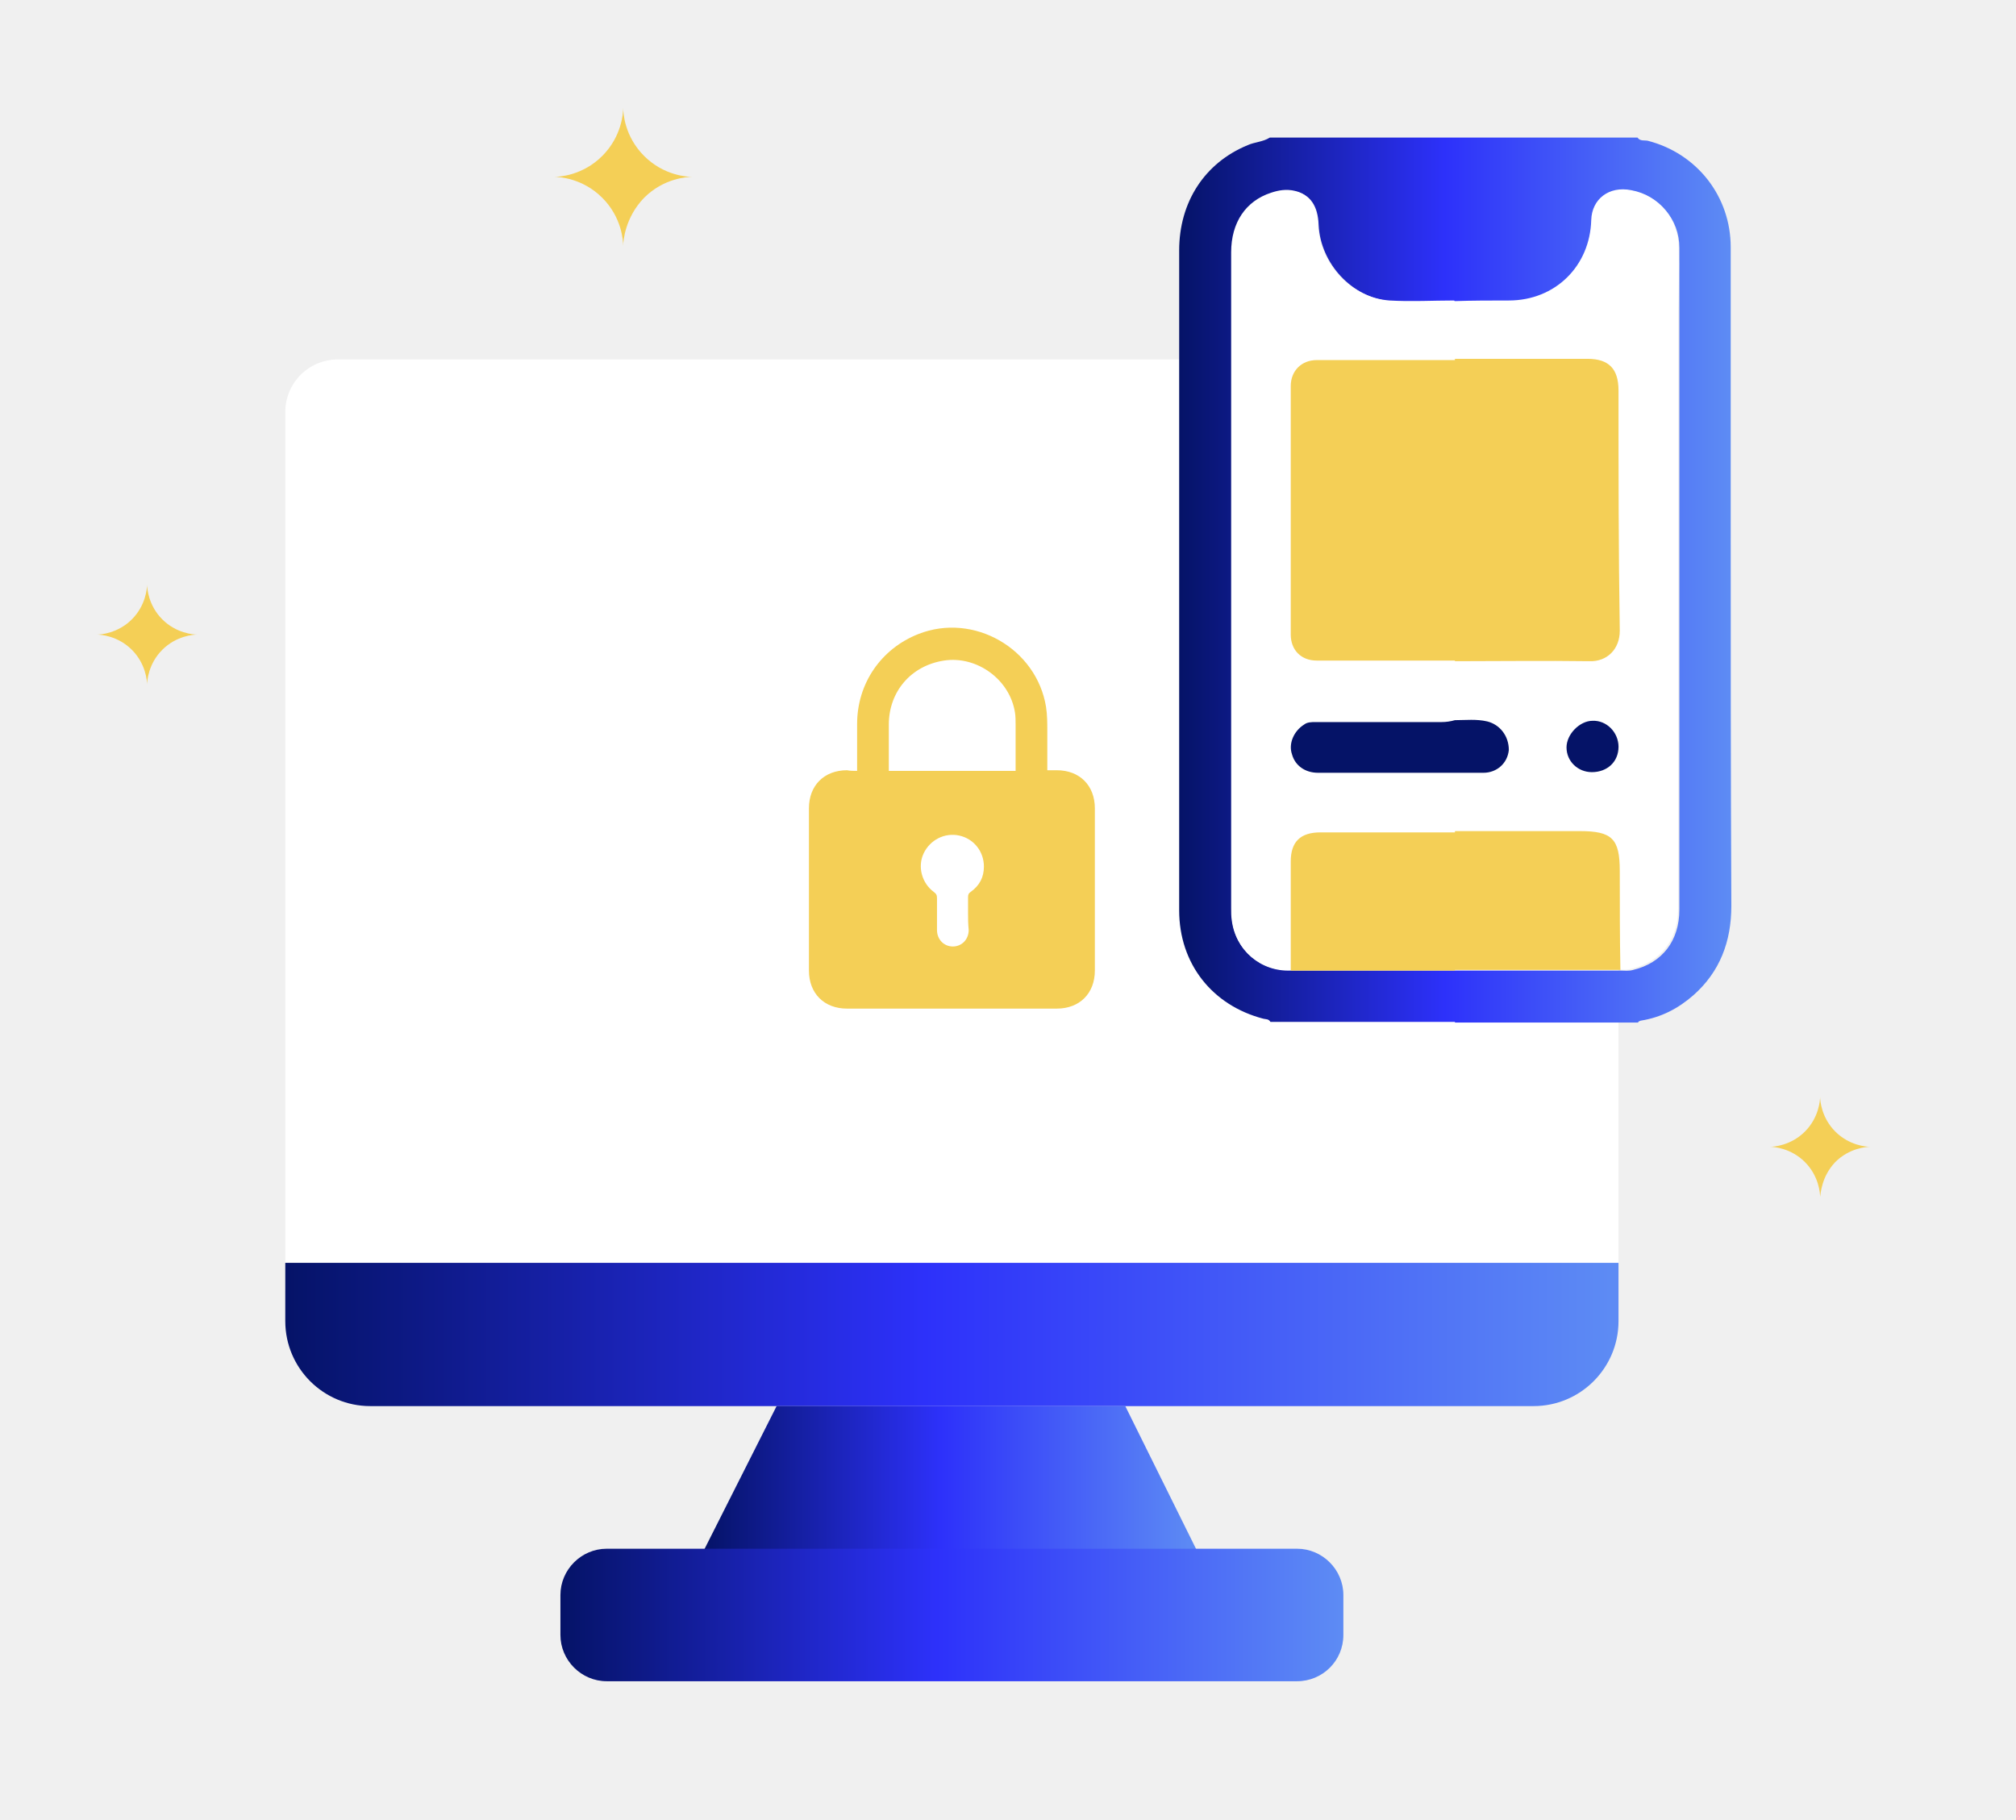
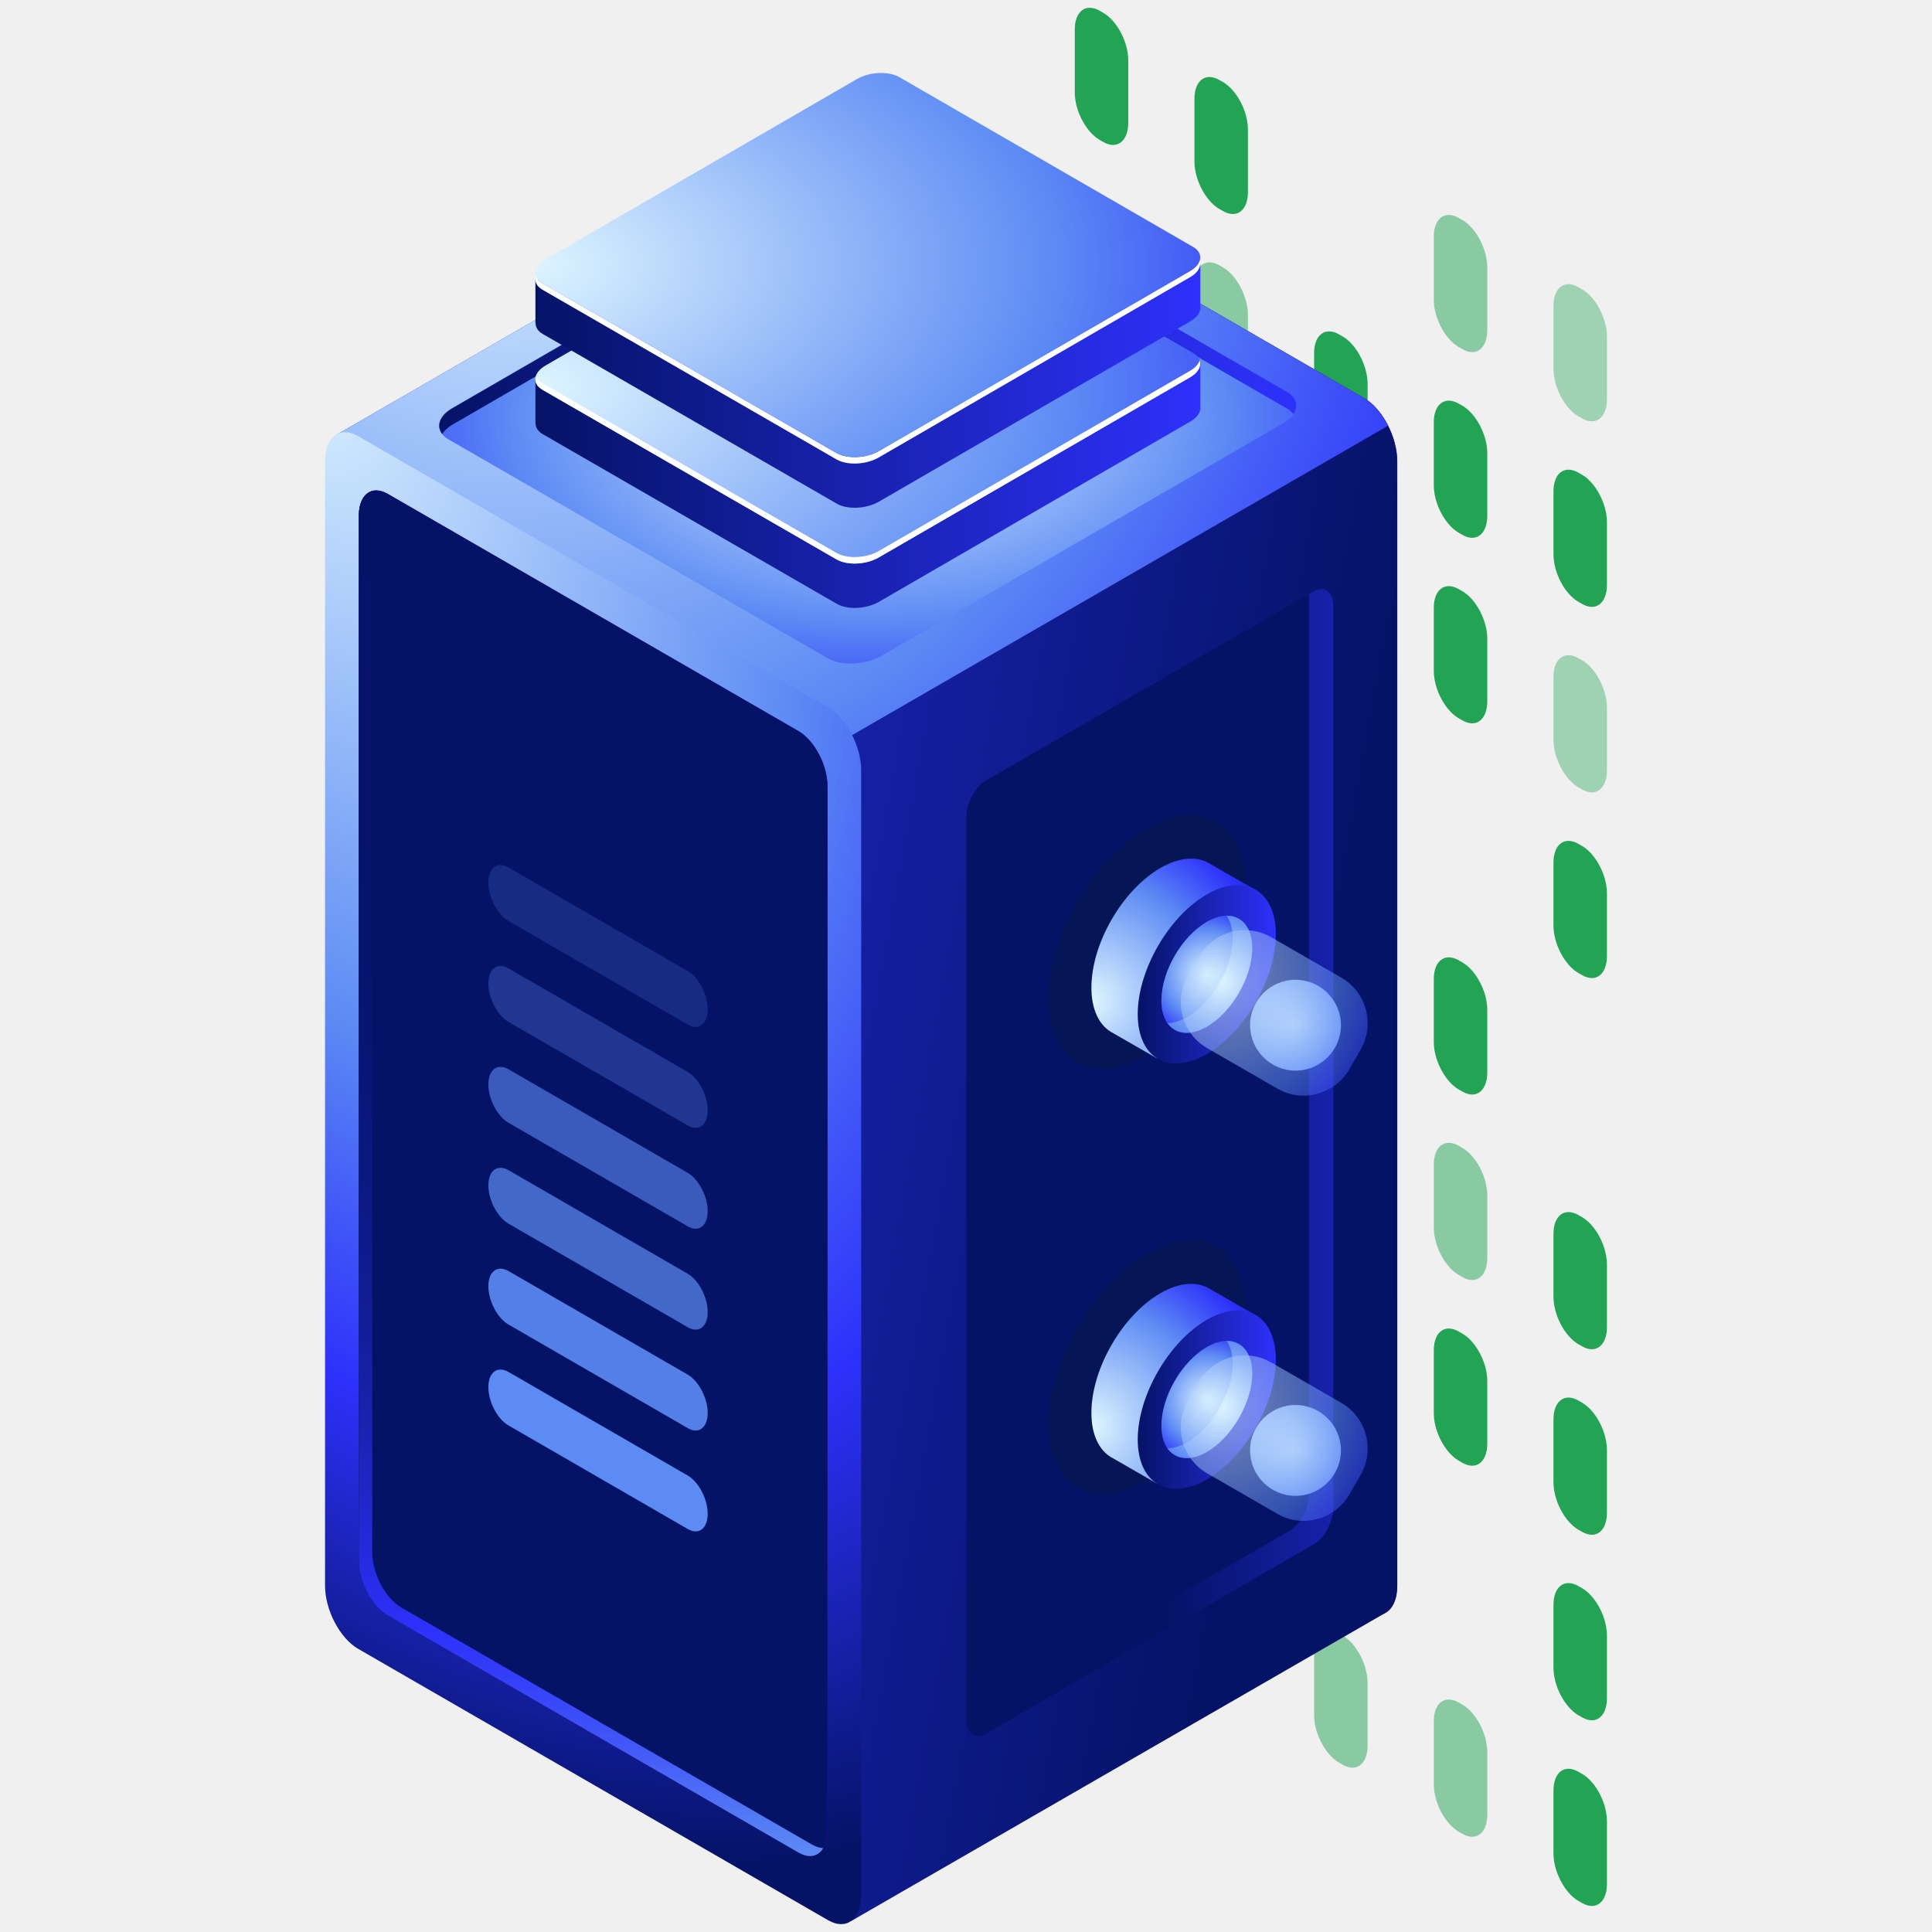
- <svg xmlns="http://www.w3.org/2000/svg" version="1.1" id="Layer_1" x="0px" y="0px" viewBox="0 0 318 287" style="enable-background:new 0 0 318 287;" xml:space="preserve">
+ <svg xmlns="http://www.w3.org/2000/svg" version="1.1" id="Layer_1" x="0px" y="0px" viewBox="0 0 1080 1080" style="enable-background:new 0 0 1080 1080;" xml:space="preserve">
  <style type="text/css">
- 	.st0{display:none;fill:#051367;}
- 	.st1{fill:#F4CF56;}
- 	.st2{fill:#FFFFFF;}
+ 	.st0{opacity:0.4;fill:#23A455;enable-background:new    ;}
+ 	.st1{fill:#23A455;}
+ 	.st2{opacity:0.5;fill:#23A455;enable-background:new    ;}
	.st3{fill:url(#SVGID_1_);}
	.st4{fill:url(#SVGID_2_);}
	.st5{fill:url(#SVGID_3_);}
	.st6{fill:url(#SVGID_4_);}
- 	.st7{fill:#051367;}
+ 	.st7{fill:url(#SVGID_5_);}
+ 	.st8{fill:#051367;}
+ 	.st9{fill:url(#SVGID_6_);}
+ 	.st10{fill:url(#SVGID_7_);}
+ 	.st11{fill:url(#SVGID_8_);}
+ 	.st12{fill:url(#SVGID_9_);}
+ 	.st13{fill:url(#SVGID_10_);}
+ 	.st14{fill:#FFFFFF;}
+ 	.st15{fill:url(#SVGID_11_);}
+ 	.st16{fill:url(#SVGID_12_);}
+ 	.st17{fill:#5D8BF4;}
+ 	.st18{opacity:0.9;fill:#5D8BF4;enable-background:new    ;}
+ 	.st19{opacity:0.7;fill:#5D8BF4;enable-background:new    ;}
+ 	.st20{opacity:0.6;fill:#5D8BF4;enable-background:new    ;}
+ 	.st21{opacity:0.3;fill:#5D8BF4;enable-background:new    ;}
+ 	.st22{opacity:0.2;fill:#5D8BF4;enable-background:new    ;}
+ 	.st23{fill:url(#SVGID_13_);}
+ 	.st24{fill:#051556;}
+ 	.st25{fill:url(#SVGID_14_);}
+ 	.st26{fill:url(#SVGID_15_);}
+ 	.st27{fill:url(#SVGID_16_);}
+ 	.st28{fill:url(#SVGID_17_);}
+ 	.st29{fill:url(#SVGID_18_);}
+ 	.st30{opacity:0.52;fill:url(#SVGID_19_);enable-background:new    ;}
+ 	.st31{fill:url(#SVGID_20_);}
+ 	.st32{fill:url(#SVGID_21_);}
+ 	.st33{fill:url(#SVGID_22_);}
+ 	.st34{fill:url(#SVGID_23_);}
+ 	.st35{fill:url(#SVGID_24_);}
+ 	.st36{opacity:0.52;fill:url(#SVGID_25_);enable-background:new    ;}
</style>
-   <rect class="st0" width="318" height="287" />
-   <path class="st1" d="M98.3,38.8c0-0.8-0.2-4.5-3.3-7.6c-3.1-3.1-6.8-3.3-7.6-3.3c0.8,0,4.5-0.2,7.6-3.3c3.1-3.1,3.3-6.8,3.3-7.6  c0,0.8,0.2,4.5,3.3,7.6c3.1,3.1,6.8,3.3,7.6,3.3c-0.8,0-4.5,0.2-7.6,3.3C98.6,34.3,98.3,38,98.3,38.8z" />
-   <path class="st1" d="M23.2,108c0-0.6-0.2-3.3-2.4-5.5c-2.2-2.2-4.9-2.4-5.5-2.4c0.6,0,3.3-0.2,5.5-2.4c2.2-2.2,2.4-4.9,2.4-5.5  c0,0.6,0.2,3.3,2.4,5.5c2.2,2.2,4.9,2.4,5.5,2.4c-0.6,0-3.3,0.2-5.5,2.4C23.4,104.7,23.2,107.4,23.2,108z" />
-   <path class="st1" d="M287.1,188.8c0-0.6-0.2-3.3-2.4-5.5c-2.2-2.2-4.9-2.4-5.5-2.4c0.6,0,3.3-0.2,5.5-2.4c2.2-2.2,2.4-4.9,2.4-5.5  c0,0.6,0.2,3.3,2.4,5.5c2.2,2.2,4.9,2.4,5.5,2.4c-0.6,0-3.3,0.2-5.5,2.4C287.3,185.6,287.2,188.3,287.1,188.8z" />
  <g>
    <g>
-       <g>
-         <path class="st2" d="M247,211.3H53.3c-4.6,0-8.3-3.7-8.3-8.3V65c0-4.6,3.7-8.3,8.3-8.3H247c4.6,0,8.3,3.7,8.3,8.3V203     C255.3,207.6,251.6,211.3,247,211.3z" />
-         <linearGradient id="SVGID_1_" gradientUnits="userSpaceOnUse" x1="44.673" y1="210.48" x2="255.01" y2="210.48">
-           <stop offset="0" style="stop-color:#051367" />
-           <stop offset="0.481" style="stop-color:#2D31FA" />
-           <stop offset="0.996" style="stop-color:#5D8BF4" />
-         </linearGradient>
-         <path class="st3" d="M241.9,221.8H58.4c-7.4,0-13.4-6-13.4-13.4c0-3.1,0-6.1,0-9.2c70.1,0,140.2,0,210.3,0c0,3.1,0,6.1,0,9.2     C255.3,215.8,249.3,221.8,241.9,221.8z" />
-         <linearGradient id="SVGID_2_" gradientUnits="userSpaceOnUse" x1="111.056" y1="233.078" x2="188.689" y2="233.078">
-           <stop offset="0" style="stop-color:#051367" />
-           <stop offset="0.481" style="stop-color:#2D31FA" />
-           <stop offset="0.996" style="stop-color:#5D8BF4" />
-         </linearGradient>
-         <polygon class="st4" points="111.1,244.4 122.5,221.8 177.5,221.8 188.7,244.4    " />
-         <linearGradient id="SVGID_3_" gradientUnits="userSpaceOnUse" x1="88.458" y1="254.807" x2="211.879" y2="254.807">
-           <stop offset="0" style="stop-color:#051367" />
-           <stop offset="0.48" style="stop-color:#2D31FA" />
-           <stop offset="0.996" style="stop-color:#5D8BF4" />
-         </linearGradient>
-         <path class="st5" d="M204.6,265.2H95.7c-4,0-7.3-3.3-7.3-7.3v-6.3c0-4,3.3-7.3,7.3-7.3h108.9c4,0,7.3,3.3,7.3,7.3v6.3     C211.9,262,208.6,265.2,204.6,265.2z" />
-       </g>
-     </g>
-     <g>
-       <linearGradient id="SVGID_4_" gradientUnits="userSpaceOnUse" x1="185.928" y1="91.51" x2="273" y2="91.51">
+       <path class="st0" d="M884.4,233.9l-2.1-1.2c-7.6-4.4-13.9-16.3-13.9-26.5V171c0-10.2,6.2-14.9,13.9-10.5l2.1,1.2    c7.6,4.4,13.9,16.3,13.9,26.5v35.2C898.2,233.5,892,238.3,884.4,233.9z" />
+       <path class="st1" d="M884.4,337.6l-2.1-1.2c-7.6-4.4-13.9-16.3-13.9-26.5v-35.2c0-10.2,6.2-14.9,13.9-10.5l2.1,1.2    c7.6,4.4,13.9,16.3,13.9,26.5v35.2C898.2,337.3,892,342,884.4,337.6z" />
+       <path class="st0" d="M884.4,441.3l-2.1-1.2c-7.6-4.4-13.9-16.3-13.9-26.5v-35.2c0-10.2,6.2-14.9,13.9-10.5l2.1,1.2    c7.6,4.4,13.9,16.3,13.9,26.5v35.2C898.2,441,892,445.7,884.4,441.3z" />
+       <path class="st1" d="M884.4,545.1l-2.1-1.2c-7.6-4.4-13.9-16.3-13.9-26.5v-35.2c0-10.2,6.2-14.9,13.9-10.5l2.1,1.2    c7.6,4.4,13.9,16.3,13.9,26.5v35.2C898.2,544.8,892,549.5,884.4,545.1z" />
+       <path class="st1" d="M884.4,752.6l-2.1-1.2c-7.6-4.4-13.9-16.3-13.9-26.5v-35.2c0-10.2,6.2-14.9,13.9-10.5l2.1,1.2    c7.6,4.4,13.9,16.3,13.9,26.5v35.2C898.2,752.2,892,757,884.4,752.6z" />
+       <path class="st1" d="M884.4,856.3l-2.1-1.2c-7.6-4.4-13.9-16.3-13.9-26.5v-35.2c0-10.2,6.2-14.9,13.9-10.5l2.1,1.2    c7.6,4.4,13.9,16.3,13.9,26.5v35.2C898.2,856,892,860.7,884.4,856.3z" />
+       <path class="st1" d="M884.4,960l-2.1-1.2c-7.6-4.4-13.9-16.3-13.9-26.5v-35.2c0-10.2,6.2-14.9,13.9-10.5l2.1,1.2    c7.6,4.4,13.9,16.3,13.9,26.5v35.2C898.2,959.7,892,964.4,884.4,960z" />
+       <path class="st1" d="M884.4,1063.8l-2.1-1.2c-7.6-4.4-13.9-16.3-13.9-26.5v-35.2c0-10.2,6.2-14.9,13.9-10.5l2.1,1.2    c7.6,4.4,13.9,16.3,13.9,26.5v35.2C898.2,1063.5,892,1068.2,884.4,1063.8z" />
+       <path class="st2" d="M817.5,195.2l-2.1-1.2c-7.6-4.4-13.9-16.3-13.9-26.5v-35.2c0-10.2,6.2-14.9,13.9-10.5l2.1,1.2    c7.6,4.4,13.9,16.3,13.9,26.5v35.2C831.3,194.9,825.1,199.6,817.5,195.2z" />
+       <path class="st1" d="M817.5,299l-2.1-1.2c-7.6-4.4-13.9-16.3-13.9-26.5v-35.2c0-10.2,6.2-14.9,13.9-10.5l2.1,1.2    c7.6,4.4,13.9,16.3,13.9,26.5v35.2C831.3,298.7,825.1,303.4,817.5,299z" />
+       <path class="st1" d="M817.5,402.7l-2.1-1.2c-7.6-4.4-13.9-16.3-13.9-26.5v-35.2c0-10.2,6.2-14.9,13.9-10.5l2.1,1.2    c7.6,4.4,13.9,16.3,13.9,26.5v35.2C831.3,402.4,825.1,407.1,817.5,402.7z" />
+       <path class="st1" d="M817.5,610.2l-2.1-1.2c-7.6-4.4-13.9-16.3-13.9-26.5v-35.2c0-10.2,6.2-14.9,13.9-10.5l2.1,1.2    c7.6,4.4,13.9,16.3,13.9,26.5v35.2C831.3,609.9,825.1,614.6,817.5,610.2z" />
+       <path class="st2" d="M817.5,713.9l-2.1-1.2c-7.6-4.4-13.9-16.3-13.9-26.5V651c0-10.2,6.2-14.9,13.9-10.5l2.1,1.2    c7.6,4.4,13.9,16.3,13.9,26.5v35.2C831.3,713.6,825.1,718.3,817.5,713.9z" />
+       <path class="st1" d="M817.5,817.7l-2.1-1.2c-7.6-4.4-13.9-16.3-13.9-26.5v-35.2c0-10.2,6.2-14.9,13.9-10.5l2.1,1.2    c7.6,4.4,13.9,16.3,13.9,26.5v35.2C831.3,817.4,825.1,822.1,817.5,817.7z" />
+       <path class="st2" d="M817.5,1025.1l-2.1-1.2c-7.6-4.4-13.9-16.3-13.9-26.5v-35.2c0-10.2,6.2-14.9,13.9-10.5l2.1,1.2    c7.6,4.4,13.9,16.3,13.9,26.5v35.2C831.3,1024.8,825.1,1029.5,817.5,1025.1z" />
+       <path class="st1" d="M750.6,260.3l-2.1-1.2c-7.6-4.4-13.9-16.3-13.9-26.5v-35.2c0-10.2,6.2-14.9,13.9-10.5l2.1,1.2    c7.6,4.4,13.9,16.3,13.9,26.5v35.2C764.4,260,758.2,264.7,750.6,260.3z" />
+       <path class="st2" d="M750.6,364.1l-2.1-1.2c-7.6-4.4-13.9-16.3-13.9-26.5v-35.2c0-10.2,6.2-14.9,13.9-10.5l2.1,1.2    c7.6,4.4,13.9,16.3,13.9,26.5v35.2C764.4,363.8,758.2,368.5,750.6,364.1z" />
+       <path class="st1" d="M750.6,467.8l-2.1-1.2c-7.6-4.4-13.9-16.3-13.9-26.5V405c0-10.2,6.2-14.9,13.9-10.5l2.1,1.2    c7.6,4.4,13.9,16.3,13.9,26.5v35.2C764.4,467.5,758.2,472.2,750.6,467.8z" />
+       <path class="st2" d="M750.6,571.6l-2.1-1.2c-7.6-4.4-13.9-16.3-13.9-26.5v-35.2c0-10.2,6.2-14.9,13.9-10.5l2.1,1.2    c7.6,4.4,13.9,16.3,13.9,26.5v35.2C764.4,571.2,758.2,576,750.6,571.6z" />
+       <path class="st1" d="M750.6,675.3l-2.1-1.2c-7.6-4.4-13.9-16.3-13.9-26.5v-35.2c0-10.2,6.2-14.9,13.9-10.5l2.1,1.2    c7.6,4.4,13.9,16.3,13.9,26.5v35.2C764.4,675,758.2,679.7,750.6,675.3z" />
+       <path class="st0" d="M750.6,779l-2.1-1.2c-7.6-4.4-13.9-16.3-13.9-26.5v-35.2c0-10.2,6.2-14.9,13.9-10.5l2.1,1.2    c7.6,4.4,13.9,16.3,13.9,26.5v35.2C764.4,778.7,758.2,783.4,750.6,779z" />
+       <path class="st2" d="M750.6,882.8l-2.1-1.2c-7.6-4.4-13.9-16.3-13.9-26.5V820c0-10.2,6.2-14.9,13.9-10.5l2.1,1.2    c7.6,4.4,13.9,16.3,13.9,26.5v35.2C764.4,882.5,758.2,887.2,750.6,882.8z" />
+       <path class="st2" d="M750.6,986.5l-2.1-1.2c-7.6-4.4-13.9-16.3-13.9-26.5v-35.2c0-10.2,6.2-14.9,13.9-10.5l2.1,1.2    c7.6,4.4,13.9,16.3,13.9,26.5V976C764.4,986.2,758.2,990.9,750.6,986.5z" />
+       <path class="st1" d="M683.7,118l-2.1-1.2c-7.6-4.4-13.9-16.3-13.9-26.5V55.2c0-10.2,6.2-14.9,13.9-10.5l2.1,1.2    c7.6,4.4,13.9,16.3,13.9,26.5v35.2C697.5,117.7,691.3,122.4,683.7,118z" />
+       <path class="st2" d="M683.7,221.7l-2.1-1.2c-7.6-4.4-13.9-16.3-13.9-26.5v-35.2c0-10.2,6.2-14.9,13.9-10.5l2.1,1.2    c7.6,4.4,13.9,16.3,13.9,26.5v35.2C697.5,221.4,691.3,226.1,683.7,221.7z" />
+       <path class="st2" d="M683.7,325.5l-2.1-1.2c-7.6-4.4-13.9-16.3-13.9-26.5v-35.2c0-10.2,6.2-14.9,13.9-10.5l2.1,1.2    c7.6,4.4,13.9,16.3,13.9,26.5V315C697.5,325.1,691.3,329.9,683.7,325.5z" />
+       <path class="st1" d="M683.7,429.2l-2.1-1.2c-7.6-4.4-13.9-16.3-13.9-26.5v-35.2c0-10.2,6.2-14.9,13.9-10.5l2.1,1.2    c7.6,4.4,13.9,16.3,13.9,26.5v35.2C697.5,428.9,691.3,433.6,683.7,429.2z" />
+       <path class="st1" d="M683.7,532.9l-2.1-1.2c-7.6-4.4-13.9-16.3-13.9-26.5V470c0-10.2,6.2-14.9,13.9-10.5l2.1,1.2    c7.6,4.4,13.9,16.3,13.9,26.5v35.2C697.5,532.6,691.3,537.3,683.7,532.9z" />
+       <path class="st2" d="M683.7,636.7l-2.1-1.2c-7.6-4.4-13.9-16.3-13.9-26.5v-35.2c0-10.2,6.2-14.9,13.9-10.5l2.1,1.2    c7.6,4.4,13.9,16.3,13.9,26.5v35.2C697.5,636.4,691.3,641.1,683.7,636.7z" />
+       <path class="st1" d="M683.7,740.4l-2.1-1.2c-7.6-4.4-13.9-16.3-13.9-26.5v-35.2c0-10.2,6.2-14.9,13.9-10.5l2.1,1.2    c7.6,4.4,13.9,16.3,13.9,26.5v35.2C697.5,740.1,691.3,744.8,683.7,740.4z" />
+       <path class="st1" d="M683.7,844.2l-2.1-1.2c-7.6-4.4-13.9-16.3-13.9-26.5v-35.2c0-10.2,6.2-14.9,13.9-10.5l2.1,1.2    c7.6,4.4,13.9,16.3,13.9,26.5v35.2C697.5,843.8,691.3,848.5,683.7,844.2z" />
+       <path class="st1" d="M683.7,947.9l-2.1-1.2c-7.6-4.4-13.9-16.3-13.9-26.5V885c0-10.2,6.2-14.9,13.9-10.5l2.1,1.2    c7.6,4.4,13.9,16.3,13.9,26.5v35.2C697.5,947.6,691.3,952.3,683.7,947.9z" />
+       <path class="st1" d="M616.8,79.4l-2.1-1.2c-7.6-4.4-13.9-16.3-13.9-26.5V16.5c0-10.2,6.2-14.9,13.9-10.5l2.1,1.2    c7.6,4.4,13.9,16.3,13.9,26.5v35.2C630.6,79,624.4,83.8,616.8,79.4z" />
+       <path class="st1" d="M616.8,183.1l-2.1-1.2c-7.6-4.4-13.9-16.3-13.9-26.5v-35.2c0-10.2,6.2-14.9,13.9-10.5l2.1,1.2    c7.6,4.4,13.9,16.3,13.9,26.5v35.2C630.6,182.8,624.4,187.5,616.8,183.1z" />
+       <path class="st2" d="M616.8,286.8l-2.1-1.2c-7.6-4.4-13.9-16.3-13.9-26.5V224c0-10.2,6.2-14.9,13.9-10.5l2.1,1.2    c7.6,4.4,13.9,16.3,13.9,26.5v35.2C630.6,286.5,624.4,291.2,616.8,286.8z" />
+       <path class="st0" d="M616.8,390.6l-2.1-1.2c-7.6-4.4-13.9-16.3-13.9-26.5v-35.2c0-10.2,6.2-14.9,13.9-10.5l2.1,1.2    c7.6,4.4,13.9,16.3,13.9,26.5v35.2C630.6,390.3,624.4,395,616.8,390.6z" />
+       <path class="st2" d="M616.8,494.3l-2.1-1.2c-7.6-4.4-13.9-16.3-13.9-26.5v-35.2c0-10.2,6.2-14.9,13.9-10.5l2.1,1.2    c7.6,4.4,13.9,16.3,13.9,26.5v35.2C630.6,494,624.4,498.7,616.8,494.3z" />
+       <path class="st1" d="M616.8,598l-2.1-1.2c-7.6-4.4-13.9-16.3-13.9-26.5v-35.2c0-10.2,6.2-14.9,13.9-10.5l2.1,1.2    c7.6,4.4,13.9,16.3,13.9,26.5v35.2C630.6,597.7,624.4,602.4,616.8,598z" />
+       <path class="st1" d="M616.8,701.8l-2.1-1.2c-7.6-4.4-13.9-16.3-13.9-26.5V639c0-10.2,6.2-14.9,13.9-10.5l2.1,1.2    c7.6,4.4,13.9,16.3,13.9,26.5v35.2C630.6,701.5,624.4,706.2,616.8,701.8z" />
+       <path class="st1" d="M616.8,805.5l-2.1-1.2c-7.6-4.4-13.9-16.3-13.9-26.5v-35.2c0-10.2,6.2-14.9,13.9-10.5l2.1,1.2    c7.6,4.4,13.9,16.3,13.9,26.5V795C630.6,805.2,624.4,809.9,616.8,805.5z" />
+       <path class="st1" d="M616.8,909.3l-2.1-1.2c-7.6-4.4-13.9-16.3-13.9-26.5v-35.2c0-10.2,6.2-14.9,13.9-10.5l2.1,1.2    c7.6,4.4,13.9,16.3,13.9,26.5v35.2C630.6,908.9,624.4,913.7,616.8,909.3z" />
+     </g>
+     <linearGradient id="SVGID_1_" gradientUnits="userSpaceOnUse" x1="341.975" y1="-819.985" x2="341.975" y2="-232.842" gradientTransform="matrix(0.866 0.5 0 -1.1547 335.0994 -293.0874)">
+       <stop offset="0" style="stop-color:#2D0979" />
+       <stop offset="1" style="stop-color:#5B04F7" />
+     </linearGradient>
+     <path class="st3" d="M762.6,900.5L499.9,748.9c-10.2-5.9-18.5-21.7-18.5-35.3V85c0-13.6,8.3-19.9,18.5-14l262.7,151.6   c10.2,5.9,18.5,21.7,18.5,35.3v628.5C781.1,900.2,772.8,906.4,762.6,900.5z" />
+     <linearGradient id="SVGID_2_" gradientUnits="userSpaceOnUse" x1="729.77" y1="463.857" x2="71.332" y2="583.998" gradientTransform="matrix(1 0 0 -1 0 1080)">
+       <stop offset="0" style="stop-color:#051367" />
+       <stop offset="1" style="stop-color:#2D31FA" />
+     </linearGradient>
+     <path class="st4" d="M762.6,222.6L499.9,71c-4.6-2.6-8.7-2.8-12-1l0,0L188.1,243l14.1,52.3L475.6,1074l298.7-172.3   c0.1,0,0.1-0.1,0.1-0.1l0.5-0.3l0,0c3.7-2.4,6.1-7.5,6.1-14.7V258C781.1,244.4,772.8,228.5,762.6,222.6z" />
+     <radialGradient id="SVGID_3_" cx="282.49" cy="1005.727" r="767.117" gradientTransform="matrix(1 0 0 -1 0 1080)" gradientUnits="userSpaceOnUse">
+       <stop offset="0" style="stop-color:#DFF6FF" />
+       <stop offset="0.474" style="stop-color:#5D8BF4" />
+       <stop offset="0.621" style="stop-color:#4055F8" />
+       <stop offset="0.73" style="stop-color:#2D31FA" />
+       <stop offset="1" style="stop-color:#051367" />
+     </radialGradient>
+     <path class="st5" d="M762.6,222.6L499.9,71c-4.6-2.6-8.7-2.8-12-1l0,0L188.1,243l14.1,52.3l75.2,214.1l14.2,8.2L775.9,238   C772.5,231.3,767.8,225.7,762.6,222.6z" />
+     <radialGradient id="SVGID_4_" cx="-196.363" cy="-498.478" r="681.04" gradientTransform="matrix(0.866 0.5 0 -1.1547 335.0994 -293.0874)" gradientUnits="userSpaceOnUse">
+       <stop offset="0" style="stop-color:#DFF6FF" />
+       <stop offset="0.474" style="stop-color:#5D8BF4" />
+       <stop offset="0.621" style="stop-color:#4055F8" />
+       <stop offset="0.73" style="stop-color:#2D31FA" />
+       <stop offset="1" style="stop-color:#051367" />
+     </radialGradient>
+     <path class="st6" d="M462.9,1073.4L200.2,921.7c-10.2-5.9-18.5-21.7-18.5-35.3V257.8c0-13.6,8.3-19.9,18.5-14l262.7,151.6   c10.2,5.9,18.5,21.7,18.5,35.3v628.5C481.4,1073,473.1,1079.3,462.9,1073.4z" />
+     <linearGradient id="SVGID_5_" gradientUnits="userSpaceOnUse" x1="-166.999" y1="-860.441" x2="128" y2="-793.594" gradientTransform="matrix(0.866 0.5 0 -1.1547 335.0994 -293.0874)">
+       <stop offset="0" style="stop-color:#3919BB" />
+       <stop offset="1" style="stop-color:#6507FA" />
+     </linearGradient>
+     <path class="st7" d="M446.4,1035.5L216.8,903c-8.9-5.2-16.2-19-16.2-30.9V288.3c0-11.9,7.2-17.4,16.2-12.2l229.6,132.6   c8.9,5.2,16.2,19,16.2,30.9v583.7C462.6,1035.2,455.3,1040.7,446.4,1035.5z" />
+     <path class="st8" d="M446.4,1035.5L216.8,903c-8.9-5.2-16.2-19-16.2-30.9V288.3c0-11.9,7.2-17.4,16.2-12.2l229.6,132.6   c8.9,5.2,16.2,19,16.2,30.9v583.7C462.6,1035.2,455.3,1040.7,446.4,1035.5z" />
+     <linearGradient id="SVGID_6_" gradientUnits="userSpaceOnUse" x1="330.4" y1="42.456" x2="330.4" y2="805.8" gradientTransform="matrix(1 0 0 -1 0 1080)">
+       <stop offset="0" style="stop-color:#5D8BF4" />
+       <stop offset="7.474601e-03" style="stop-color:#5A86F4" />
+       <stop offset="8.026138e-02" style="stop-color:#4258F7" />
+       <stop offset="0.136" style="stop-color:#333CF9" />
+       <stop offset="0.169" style="stop-color:#2D31FA" />
+       <stop offset="0.191" style="stop-color:#292EEC" />
+       <stop offset="0.259" style="stop-color:#2027C9" />
+       <stop offset="0.334" style="stop-color:#1721AA" />
+       <stop offset="0.415" style="stop-color:#111C92" />
+       <stop offset="0.505" style="stop-color:#0B187F" />
+       <stop offset="0.611" style="stop-color:#081571" />
+       <stop offset="0.745" style="stop-color:#061369" />
+       <stop offset="1" style="stop-color:#051367" />
+     </linearGradient>
+     <path class="st9" d="M453.9,1031.1L224.3,898.6c-8.9-5.2-16.2-19-16.2-30.9V283.9c0-4.1,0.9-7.3,2.3-9.7c-5.8,0-9.8,5.3-9.8,14.2   v583.7c0,11.9,7.2,25.7,16.2,30.9l229.6,132.6c5.9,3.4,11,2.2,13.8-2.5C458.3,1033,456.1,1032.4,453.9,1031.1z" />
+     <radialGradient id="SVGID_7_" cx="-148.422" cy="-328.192" r="344.383" gradientTransform="matrix(0.866 0.5 0.866 -0.5 897.8539 142.4618)" gradientUnits="userSpaceOnUse">
+       <stop offset="0" style="stop-color:#DFF6FF" />
+       <stop offset="0.474" style="stop-color:#5D8BF4" />
+       <stop offset="0.621" style="stop-color:#4055F8" />
+       <stop offset="0.73" style="stop-color:#2D31FA" />
+       <stop offset="1" style="stop-color:#051367" />
+     </radialGradient>
+     <path class="st10" d="M462.6,367.9L250.7,245.6c-7.8-4.5-6.8-12.3,2.2-17.5l224.5-130c9-5.2,22.5-5.7,30.3-1.3l211.8,122.3   c7.8,4.5,6.8,12.3-2.2,17.5l-224.5,130C483.9,371.8,470.3,372.4,462.6,367.9z" />
+     <linearGradient id="SVGID_8_" gradientUnits="userSpaceOnUse" x1="245.564" y1="911.761" x2="724.662" y2="911.761" gradientTransform="matrix(1 0 0 -1 0 1080)">
+       <stop offset="0" style="stop-color:#051367" />
+       <stop offset="1" style="stop-color:#2D31FA" />
+     </linearGradient>
+     <path class="st11" d="M252.9,237.4l224.5-130c9-5.2,22.5-5.7,30.3-1.3l211.8,122.3c1.6,0.9,2.7,2,3.5,3.1c3-4.4,2-9.2-3.5-12.4   L507.7,96.9c-7.8-4.5-21.3-3.9-30.3,1.3l-224.5,130c-7.2,4.1-9.1,9.9-5.7,14.4C248.4,240.7,250.3,238.9,252.9,237.4z" />
+     <linearGradient id="SVGID_9_" gradientUnits="userSpaceOnUse" x1="299.3" y1="839.35" x2="671" y2="839.35" gradientTransform="matrix(1 0 0 -1 0 1080)">
+       <stop offset="0" style="stop-color:#051367" />
+       <stop offset="1" style="stop-color:#2D31FA" />
+     </linearGradient>
+     <path class="st12" d="M671,203.6l-62.3,1.4l-106-61.2c-6-3.5-16.5-3-23.5,1l-113.7,65.8l-66.2,1.5v24.6h0.1c0,2.2,1.2,4.4,4,6   l164.3,94.8c6,3.5,16.5,3,23.5-1l174.1-100.8c3.6-2.1,5.5-4.7,5.7-7.2l0,0L671,203.6L671,203.6z" />
+     <radialGradient id="SVGID_10_" cx="-272.147" cy="-419.294" r="514.931" gradientTransform="matrix(0.866 0.5 0.866 -0.5 897.8539 142.4618)" gradientUnits="userSpaceOnUse">
+       <stop offset="0" style="stop-color:#DFF6FF" />
+       <stop offset="0.474" style="stop-color:#5D8BF4" />
+       <stop offset="0.621" style="stop-color:#4055F8" />
+       <stop offset="0.73" style="stop-color:#2D31FA" />
+       <stop offset="1" style="stop-color:#051367" />
+     </radialGradient>
+     <path class="st13" d="M467.6,312.7l-164.3-94.8c-6-3.5-5.3-9.5,1.7-13.6l174.1-100.8c7-4,17.5-4.4,23.5-1l164.3,94.8   c6,3.5,5.3,9.5-1.7,13.6L491.1,311.7C484.2,315.7,473.7,316.2,467.6,312.7z" />
+     <path class="st14" d="M665.2,207.3L491.1,308.1c-7,4-17.5,4.4-23.5,1l-164.3-94.8c-2-1.1-3.1-2.6-3.7-4.1c-0.9,2.9,0.2,5.7,3.7,7.7   l164.3,94.8c6,3.5,16.5,3,23.5-1L665.2,211c4.7-2.7,6.5-6.3,5.4-9.5C669.9,203.6,668.2,205.6,665.2,207.3z" />
+     <linearGradient id="SVGID_11_" gradientUnits="userSpaceOnUse" x1="299.3" y1="895.35" x2="671" y2="895.35" gradientTransform="matrix(1 0 0 -1 0 1080)">
+       <stop offset="0" style="stop-color:#051367" />
+       <stop offset="1" style="stop-color:#2D31FA" />
+     </linearGradient>
+     <path class="st15" d="M671,147.6l-62.3,1.4l-106-61.2c-6-3.5-16.5-3-23.5,1l-113.7,65.8l-66.2,1.5v24.6h0.1c0,2.2,1.2,4.4,4,6   l164.3,94.8c6,3.5,16.5,3,23.5-1l174.1-100.8c3.6-2.1,5.5-4.7,5.7-7.2l0,0L671,147.6L671,147.6z" />
+     <path class="st14" d="M665.2,151.4L491.1,252.2c-7,4-17.5,4.4-23.5,1l-164.3-94.8c-2-1.1-3.1-2.6-3.7-4.1c-0.9,2.9,0.2,5.7,3.7,7.7   l164.3,94.8c6,3.5,16.5,3,23.5-1L665.2,155c4.7-2.7,6.5-6.3,5.4-9.5C669.9,147.6,668.2,149.7,665.2,151.4z" />
+     <path class="st8" d="M734.5,863.2L551,969.1c-5.9,3.4-10.8-0.2-10.8-8.1V457c0-7.9,4.8-17.1,10.8-20.6l183.4-105.9   c5.9-3.4,10.8,0.2,10.8,8.1v504C745.2,850.6,740.4,859.8,734.5,863.2z" />
+     <linearGradient id="SVGID_12_" gradientUnits="userSpaceOnUse" x1="652.002" y1="430.179" x2="857.002" y2="430.179" gradientTransform="matrix(1 0 0 -1 0 1080)">
+       <stop offset="0" style="stop-color:#051367" />
+       <stop offset="1" style="stop-color:#2D31FA" />
+     </linearGradient>
+     <path class="st16" d="M734.5,330.5l-2.8,1.6v503c0,7.9-4.8,17.1-10.8,20.6L540.3,960v1c0,7.9,4.8,11.6,10.8,8.1l183.4-105.9   c5.9-3.4,10.8-12.6,10.8-20.6v-504C745.2,330.7,740.4,327.1,734.5,330.5z" />
+     <g>
+       <path class="st17" d="M384.4,854.7l-100.2-57.9c-6.2-3.6-11.2-13.2-11.2-21.4l0,0c0-8.2,5-12,11.2-8.5l100.2,57.9    c6.2,3.6,11.2,13.2,11.2,21.4l0,0C395.6,854.5,390.6,858.3,384.4,854.7z" />
+       <path class="st18" d="M384.4,798.3l-100.2-57.9C278,736.8,273,727.2,273,719l0,0c0-8.2,5-12,11.2-8.5l100.2,57.9    c6.2,3.6,11.2,13.2,11.2,21.4l0,0C395.6,798.1,390.6,801.9,384.4,798.3z" />
+       <path class="st19" d="M384.4,741.9L284.2,684c-6.2-3.6-11.2-13.2-11.2-21.4l0,0c0-8.2,5-12,11.2-8.5L384.4,712    c6.2,3.6,11.2,13.2,11.2,21.4l0,0C395.6,741.7,390.6,745.5,384.4,741.9z" />
+       <path class="st20" d="M384.4,685.5l-100.2-57.9C278,624,273,614.4,273,606.2l0,0c0-8.2,5-12,11.2-8.5l100.2,57.9    c6.2,3.6,11.2,13.2,11.2,21.4l0,0C395.6,685.3,390.6,689.1,384.4,685.5z" />
+       <path class="st21" d="M384.4,629.1l-100.2-57.9C278,567.6,273,558,273,549.8l0,0c0-8.2,5-12,11.2-8.5l100.2,57.9    c6.2,3.6,11.2,13.2,11.2,21.4l0,0C395.6,628.9,390.6,632.7,384.4,629.1z" />
+       <path class="st22" d="M384.4,572.7l-100.2-57.9c-6.2-3.6-11.2-13.2-11.2-21.4l0,0c0-8.2,5-12,11.2-8.5l100.2,57.9    c6.2,3.6,11.2,13.2,11.2,21.4l0,0C395.6,572.5,390.6,576.3,384.4,572.7z" />
+     </g>
+     <radialGradient id="SVGID_13_" cx="-342.483" cy="-352.825" r="507.302" gradientTransform="matrix(0.866 0.5 0.866 -0.5 897.8539 142.4618)" gradientUnits="userSpaceOnUse">
+       <stop offset="0" style="stop-color:#DFF6FF" />
+       <stop offset="0.474" style="stop-color:#5D8BF4" />
+       <stop offset="0.621" style="stop-color:#4055F8" />
+       <stop offset="0.73" style="stop-color:#2D31FA" />
+       <stop offset="1" style="stop-color:#051367" />
+     </radialGradient>
+     <path class="st23" d="M467.6,253.3l-164.3-94.8c-6-3.5-5.3-9.5,1.7-13.6L479.2,44.1c7-4,17.5-4.4,23.5-1L666.9,138   c6,3.5,5.3,9.5-1.7,13.6L491.1,252.3C484.2,256.3,473.7,256.7,467.6,253.3z" />
+     <g>
+       <path class="st24" d="M696.2,494.7c0,35.2-24.7,77.9-55.1,95.5c-30.4,17.6-55.1,3.3-55.1-31.8c0-35.2,24.7-77.9,55.1-95.5    C671.5,445.3,696.2,459.5,696.2,494.7z" />
+       <radialGradient id="SVGID_14_" cx="609.999" cy="520.537" r="141.879" gradientTransform="matrix(1 0 0 -1 0 1080)" gradientUnits="userSpaceOnUse">
+         <stop offset="0" style="stop-color:#DFF6FF" />
+         <stop offset="0.474" style="stop-color:#5D8BF4" />
+         <stop offset="0.621" style="stop-color:#4055F8" />
+         <stop offset="0.73" style="stop-color:#2D31FA" />
+         <stop offset="1" style="stop-color:#051367" />
+       </radialGradient>
+       <path class="st25" d="M646.7,591.6l19.3-32c6.6-7.6,12.1-16.7,15.8-26.2l21.3-35.2l-26.3-15.1l0,0c-7-4.6-17-4.3-28.1,2.1    c-21.3,12.3-38.6,42.2-38.6,66.9c0,12.1,4.2,20.7,11,24.8l0,0l0.2,0.1c0.1,0,0.1,0.1,0.2,0.1L646.7,591.6z" />
+       <linearGradient id="SVGID_15_" gradientUnits="userSpaceOnUse" x1="636" y1="535.4" x2="713.2" y2="535.4" gradientTransform="matrix(1 0 0 -1 0 1080)">
        <stop offset="0" style="stop-color:#051367" />
-         <stop offset="0.481" style="stop-color:#2D31FA" />
-         <stop offset="0.996" style="stop-color:#5D8BF4" />
+         <stop offset="1" style="stop-color:#2D31FA" />
      </linearGradient>
-       <path class="st6" d="M273,82.3c0-14.4,0-28.9,0-43.3c0-8-5.3-14.8-13.1-16.8c-0.5-0.1-1.2,0.1-1.6-0.5c-9.6,0-19.2,0-28.9,0    c-9.7,0-19.4,0-29.1,0c-1.1,0.7-2.4,0.7-3.5,1.2c-6.8,2.8-10.8,9-10.8,16.6c0,21.9,0,43.8,0,65.6c0,12.8,0,25.7,0,38.5    c0,8.4,5.2,15,13.3,17.1c0.4,0.1,0.8,0,1.1,0.5c9.7,0,19.4,0,29.1,0c0-2.7,0-5.4,0-8.1c-8,0-15.9,0-23.9,0c-0.7,0-1.4,0-2,0    c-4.7,0.2-8.7-3.2-9.2-7.8c-0.1-0.7-0.1-1.4-0.1-2c0-34.5,0-68.9,0-103.4c0-4.7,2.3-8.2,6.3-9.4c1.2-0.4,2.5-0.6,3.7-0.3    c2.4,0.5,3.6,2.3,3.7,5.3c0.3,6.1,5.3,11.5,11.3,12c3.4,0.2,6.8,0,10.2,0l0,0.1c2.9,0,5.7-0.1,8.6-0.1c7.3,0,12.8-5.4,13-12.7    c0.1-3.3,2.9-5.4,6.3-4.7c4.4,0.9,7.5,4.5,7.5,9c0,3.5,0,7,0,10.5c0,31.3,0,62.6,0,93.9c0,4.9-2.7,8.4-7.3,9.5    c-0.7,0.2-1.3,0.1-2,0.1c-8.7,0-17.4,0-26.1,0c0,0,0,0.1,0,0.1c0,2.7,0,5.4,0,8.1c9.6,0,19.2,0,28.9,0c0-0.2,0.2-0.2,0.4-0.3    c3.2-0.5,5.9-1.9,8.3-4c4.2-3.7,6-8.5,6-14.1C273,122.7,273,102.5,273,82.3z" />
-       <path class="st2" d="M264.8,39c-0.1-4.5-3.1-8.2-7.5-9c-3.5-0.7-6.2,1.4-6.3,4.7c-0.2,7.3-5.7,12.7-13,12.7c-2.9,0-5.7,0-8.6,0.1    c0,0,0-0.1,0-0.1c-3.4,0-6.8,0.2-10.2,0c-6.1-0.4-11.1-5.9-11.3-12c-0.1-3-1.4-4.8-3.7-5.3c-1.3-0.3-2.5-0.1-3.7,0.3    c-4,1.3-6.3,4.7-6.3,9.4c0,34.5,0,68.9,0,103.4c0,0.7,0,1.4,0.1,2c0.6,4.6,4.5,8,9.2,7.8c0-5.7,0-11.4,0-17.2    c0-3.1,1.5-4.6,4.7-4.6c7.1,0,14.2,0,21.2,0c0-0.1,0-0.1,0-0.2c6.6,0,13.1,0,19.7,0c5.2,0,6.3,1.2,6.3,6.3c0,5.2,0,10.4,0,15.6    c0.7,0.1,1.3,0.1,2-0.1c4.6-1.1,7.3-4.6,7.3-9.5c0-31.3,0-62.6,0-93.9C264.8,46,264.9,42.5,264.8,39z M233.9,121.8    c-1.5,0-3,0-4.5,0l0,0c-7.2,0-14.4,0-21.6,0c-2,0-3.6-1.1-4.1-2.9c-0.5-1.7,0.3-3.6,1.9-4.7c0.6-0.4,1.2-0.4,1.8-0.4    c6.6,0,13.2,0,19.9,0c0.7,0,1.4-0.1,2.1-0.3l0,0l0,0c1.7,0.1,3.4-0.2,5.1,0.2c2,0.4,3.5,2.3,3.3,4.3    C237.7,120.2,236,121.7,233.9,121.8z M229.4,104.4C229.4,104.4,229.4,104.4,229.4,104.4C229.4,104.4,229.4,104.4,229.4,104.4    L229.4,104.4z M251.2,121.8c-2.2,0-4-1.7-4-3.9c0-2,2-4.1,4.1-4.2c2.2,0,4.1,1.8,4.1,4.1C255.3,120.1,253.6,121.8,251.2,121.8z     M250.6,104.4c-7.1-0.1-14.1,0-21.2,0l0-0.1c-7.3,0-14.5,0-21.8,0c-2.5,0-4.1-1.7-4.1-4.1c0-13.1,0-26.1,0-39.2    c0-2.5,1.6-4.1,4.1-4.1c7.3,0,14.5,0,21.8,0c0-0.1,0-0.1,0-0.2c7,0,14,0,20.9,0c3.4,0,4.9,1.5,4.9,5c0,12.7-0.1,25.3,0.1,38    C255.4,102.5,253.4,104.4,250.6,104.4z" />
-       <path class="st1" d="M255.5,137.4c0-5.1-1.2-6.3-6.3-6.3c-6.6,0-13.1,0-19.7,0c0,0.1,0,0.1,0,0.2c-7.1,0-14.2,0-21.2,0    c-3.2,0-4.7,1.5-4.7,4.6c0,5.7,0,11.4,0,17.2c0.7,0,1.4,0,2,0c8,0,15.9,0,23.9,0c0,0,0-0.1,0-0.1c8.7,0,17.4,0,26.1,0    C255.5,147.8,255.5,142.6,255.5,137.4z" />
-       <path class="st1" d="M255.3,61.6c0-3.4-1.5-5-4.9-5c-7,0-14,0-20.9,0c0,0.1,0,0.1,0,0.2c-7.3,0-14.5,0-21.8,0    c-2.4,0-4.1,1.7-4.1,4.1c0,13.1,0,26.1,0,39.2c0,2.4,1.6,4.1,4.1,4.1c7.3,0,14.5,0,21.8,0c0,0,0,0.1,0,0.1c7.1,0,14.1-0.1,21.2,0    c2.8,0.1,4.8-1.9,4.8-4.8C255.3,86.9,255.3,74.3,255.3,61.6z" />
-       <g>
-         <path class="st7" d="M234.6,113.8c-1.7-0.4-3.4-0.2-5.1-0.2c0,0,0,0,0,0c-0.7,0.2-1.4,0.3-2.1,0.3c-6.6,0-13.2,0-19.9,0     c-0.6,0-1.3,0-1.8,0.4c-1.6,1-2.5,3-1.9,4.7c0.5,1.8,2.1,2.9,4.1,2.9c7.2,0,14.4,0,21.6,0l0,0c1.5,0,3,0,4.5,0     c2.1,0,3.8-1.5,4-3.6C238,116.1,236.6,114.3,234.6,113.8z" />
-         <path class="st7" d="M251.2,113.7c-2,0-4.1,2.1-4.1,4.2c0,2.2,1.8,3.9,4,3.9c2.4,0,4.2-1.6,4.2-4     C255.3,115.5,253.4,113.6,251.2,113.7z" />
-       </g>
-     </g>
-     <g id="aV0Gok.tif">
-       <g>
-         <path class="st1" d="M135.2,121.6c0-2.5,0-5,0-7.4c0-6.4,3.8-11.9,9.7-14.2c8.7-3.4,18.6,2.3,20.1,11.5c0.2,1.3,0.2,2.6,0.2,3.9     c0,2,0,4,0,6.1c0.5,0,1,0,1.5,0c3.6,0,6,2.4,6,6c0,8.5,0,17.1,0,25.6c0,3.6-2.4,6-6,6c-11,0-22.1,0-33.1,0c-3.6,0-6-2.4-6-6     c0-8.5,0-17.1,0-25.6c0-3.6,2.4-6,6-6C134.1,121.6,134.6,121.6,135.2,121.6z M160.2,121.6c0-0.2,0-0.4,0-0.7c0-2.2,0-4.3,0-6.5     c0-0.7,0-1.4-0.1-2c-0.8-5.2-6-9-11.2-8.2c-5.2,0.8-8.7,4.9-8.7,10.1c0,2.2,0,4.5,0,6.7c0,0.2,0,0.4,0,0.6     C146.9,121.6,153.5,121.6,160.2,121.6z M152.7,144.1c0-0.9,0-1.8,0-2.6c0-0.4,0.1-0.6,0.4-0.8c1.4-1,2.1-2.3,2.1-4     c0-2.4-1.6-4.4-3.9-4.9c-2.3-0.5-4.6,0.7-5.6,2.8c-1,2.1-0.3,4.7,1.6,6.1c0.4,0.3,0.5,0.5,0.5,1c0,1.7,0,3.3,0,5     c0,1.5,1.1,2.6,2.5,2.6c1.4,0,2.5-1.1,2.5-2.6C152.7,145.7,152.7,144.9,152.7,144.1z" />
-       </g>
+       <path class="st26" d="M713.2,522.3c0,24.6-17.3,54.6-38.6,66.9c-21.3,12.3-38.6,2.3-38.6-22.3s17.3-54.6,38.6-66.9    S713.2,497.7,713.2,522.3z" />
+       <radialGradient id="SVGID_16_" cx="674.6" cy="535.35" r="53.209" gradientTransform="matrix(1 0 0 -1 0 1080)" gradientUnits="userSpaceOnUse">
+         <stop offset="0" style="stop-color:#DFF6FF" />
+         <stop offset="0.474" style="stop-color:#5D8BF4" />
+         <stop offset="0.621" style="stop-color:#4055F8" />
+         <stop offset="0.73" style="stop-color:#2D31FA" />
+         <stop offset="1" style="stop-color:#051367" />
+       </radialGradient>
+       <path class="st27" d="M700,530c0,16.2-11.4,35.9-25.4,44s-25.4,1.5-25.4-14.7s11.4-35.9,25.4-44S700,513.8,700,530z" />
+       <radialGradient id="SVGID_17_" cx="681.604" cy="532.717" r="77.156" gradientTransform="matrix(1 0 0 -1 0 1080)" gradientUnits="userSpaceOnUse">
+         <stop offset="0" style="stop-color:#DFF6FF" />
+         <stop offset="0.474" style="stop-color:#5D8BF4" />
+         <stop offset="0.621" style="stop-color:#4055F8" />
+         <stop offset="0.73" style="stop-color:#2D31FA" />
+         <stop offset="1" style="stop-color:#051367" />
+       </radialGradient>
+       <path class="st28" d="M685.7,511.9c2.1,3.1,3.4,7.3,3.4,12.6c0,16.2-11.4,35.9-25.4,44c-4,2.3-7.7,3.4-11.1,3.4    c4.4,6.2,12.6,7.4,22,2c14-8.1,25.4-27.8,25.4-44C700,518.4,694.1,511.8,685.7,511.9z" />
+       <radialGradient id="SVGID_18_" cx="724.138" cy="506.9" r="98.756" gradientTransform="matrix(1 0 0 -1 0 1080)" gradientUnits="userSpaceOnUse">
+         <stop offset="0" style="stop-color:#DFF6FF" />
+         <stop offset="0.474" style="stop-color:#5D8BF4" />
+         <stop offset="0.621" style="stop-color:#4055F8" />
+         <stop offset="0.73" style="stop-color:#2D31FA" />
+         <stop offset="1" style="stop-color:#051367" />
+       </radialGradient>
+       <path class="st29" d="M749.6,573.1c0,14-11.4,25.4-25.4,25.4s-25.4-11.4-25.4-25.4s11.4-25.4,25.4-25.4    C738.2,547.7,749.6,559.1,749.6,573.1z" />
+       <radialGradient id="SVGID_19_" cx="639.357" cy="507.655" r="144.526" gradientTransform="matrix(0.8101 0.4677 0.5 -0.866 -87.4819 690.8202)" gradientUnits="userSpaceOnUse">
+         <stop offset="0" style="stop-color:#DFF6FF" />
+         <stop offset="0.474" style="stop-color:#5D8BF4" />
+         <stop offset="0.621" style="stop-color:#4055F8" />
+         <stop offset="0.73" style="stop-color:#2D31FA" />
+         <stop offset="1" style="stop-color:#051367" />
+       </radialGradient>
+       <path class="st30" d="M714,608.5l-39.2-22.6c-14.1-8.1-18.9-26.2-10.8-40.3l6.3-10.9c8.1-14.1,26.2-18.9,40.3-10.8l39.2,22.6    c14.1,8.1,18.9,26.2,10.8,40.3l-6.3,10.9C746.1,611.8,728.1,616.7,714,608.5z" />
+     </g>
+     <g>
+       <path class="st24" d="M696.2,732.4c0,35.2-24.7,77.9-55.1,95.5c-30.4,17.6-55.1,3.3-55.1-31.8c0-35.2,24.7-77.9,55.1-95.5    C671.5,683,696.2,697.3,696.2,732.4z" />
+       <radialGradient id="SVGID_20_" cx="609.999" cy="282.815" r="141.879" gradientTransform="matrix(1 0 0 -1 0 1080)" gradientUnits="userSpaceOnUse">
+         <stop offset="0" style="stop-color:#DFF6FF" />
+         <stop offset="0.474" style="stop-color:#5D8BF4" />
+         <stop offset="0.621" style="stop-color:#4055F8" />
+         <stop offset="0.73" style="stop-color:#2D31FA" />
+         <stop offset="1" style="stop-color:#051367" />
+       </radialGradient>
+       <path class="st31" d="M646.7,829.3l19.3-32c6.6-7.6,12.1-16.7,15.8-26.2l21.3-35.2l-26.3-15.1l0,0c-7-4.6-17-4.3-28.1,2.1    c-21.3,12.3-38.6,42.2-38.6,66.9c0,12.1,4.2,20.7,11,24.8l0,0l0.2,0.1c0.1,0,0.1,0.1,0.2,0.1L646.7,829.3z" />
+       <linearGradient id="SVGID_21_" gradientUnits="userSpaceOnUse" x1="636" y1="297.609" x2="713.2" y2="297.609" gradientTransform="matrix(1 0 0 -1 0 1080)">
+         <stop offset="0" style="stop-color:#051367" />
+         <stop offset="1" style="stop-color:#2D31FA" />
+       </linearGradient>
+       <path class="st32" d="M713.2,760.1c0,24.6-17.3,54.6-38.6,66.9c-21.3,12.3-38.6,2.3-38.6-22.3s17.3-54.6,38.6-66.9    C695.9,725.5,713.2,735.4,713.2,760.1z" />
+       <radialGradient id="SVGID_22_" cx="674.6" cy="297.65" r="53.187" gradientTransform="matrix(1 0 0 -1 0 1080)" gradientUnits="userSpaceOnUse">
+         <stop offset="0" style="stop-color:#DFF6FF" />
+         <stop offset="0.474" style="stop-color:#5D8BF4" />
+         <stop offset="0.621" style="stop-color:#4055F8" />
+         <stop offset="0.73" style="stop-color:#2D31FA" />
+         <stop offset="1" style="stop-color:#051367" />
+       </radialGradient>
+       <path class="st33" d="M700,767.7c0,16.2-11.4,35.9-25.4,44s-25.4,1.5-25.4-14.7s11.4-35.9,25.4-44S700,751.5,700,767.7z" />
+       <radialGradient id="SVGID_23_" cx="681.604" cy="294.995" r="77.156" gradientTransform="matrix(1 0 0 -1 0 1080)" gradientUnits="userSpaceOnUse">
+         <stop offset="0" style="stop-color:#DFF6FF" />
+         <stop offset="0.474" style="stop-color:#5D8BF4" />
+         <stop offset="0.621" style="stop-color:#4055F8" />
+         <stop offset="0.73" style="stop-color:#2D31FA" />
+         <stop offset="1" style="stop-color:#051367" />
+       </radialGradient>
+       <path class="st34" d="M685.7,749.6c2.1,3.1,3.4,7.3,3.4,12.6c0,16.2-11.4,35.9-25.4,44c-4,2.3-7.7,3.4-11.1,3.4    c4.4,6.2,12.6,7.4,22,2c14-8.1,25.4-27.8,25.4-44C700,756.1,694.1,749.5,685.7,749.6z" />
+       <radialGradient id="SVGID_24_" cx="724.138" cy="269.2" r="98.713" gradientTransform="matrix(1 0 0 -1 0 1080)" gradientUnits="userSpaceOnUse">
+         <stop offset="0" style="stop-color:#DFF6FF" />
+         <stop offset="0.474" style="stop-color:#5D8BF4" />
+         <stop offset="0.621" style="stop-color:#4055F8" />
+         <stop offset="0.73" style="stop-color:#2D31FA" />
+         <stop offset="1" style="stop-color:#051367" />
+       </radialGradient>
+       <path class="st35" d="M749.6,810.8c0,14-11.4,25.4-25.4,25.4s-25.4-11.4-25.4-25.4s11.4-25.4,25.4-25.4    C738.2,785.4,749.6,796.8,749.6,810.8z" />
+       <radialGradient id="SVGID_25_" cx="766.428" cy="301.782" r="144.526" gradientTransform="matrix(0.8101 0.4677 0.5 -0.866 -87.4819 690.8202)" gradientUnits="userSpaceOnUse">
+         <stop offset="0" style="stop-color:#DFF6FF" />
+         <stop offset="0.474" style="stop-color:#5D8BF4" />
+         <stop offset="0.621" style="stop-color:#4055F8" />
+         <stop offset="0.73" style="stop-color:#2D31FA" />
+         <stop offset="1" style="stop-color:#051367" />
+       </radialGradient>
+       <path class="st36" d="M714,846.2l-39.2-22.6c-14.1-8.1-18.9-26.2-10.8-40.3l6.3-10.9c8.1-14.1,26.2-18.9,40.3-10.8l39.2,22.6    c14.1,8.1,18.9,26.2,10.8,40.3l-6.3,10.9C746.1,849.5,728.1,854.4,714,846.2z" />
    </g>
  </g>
</svg>
